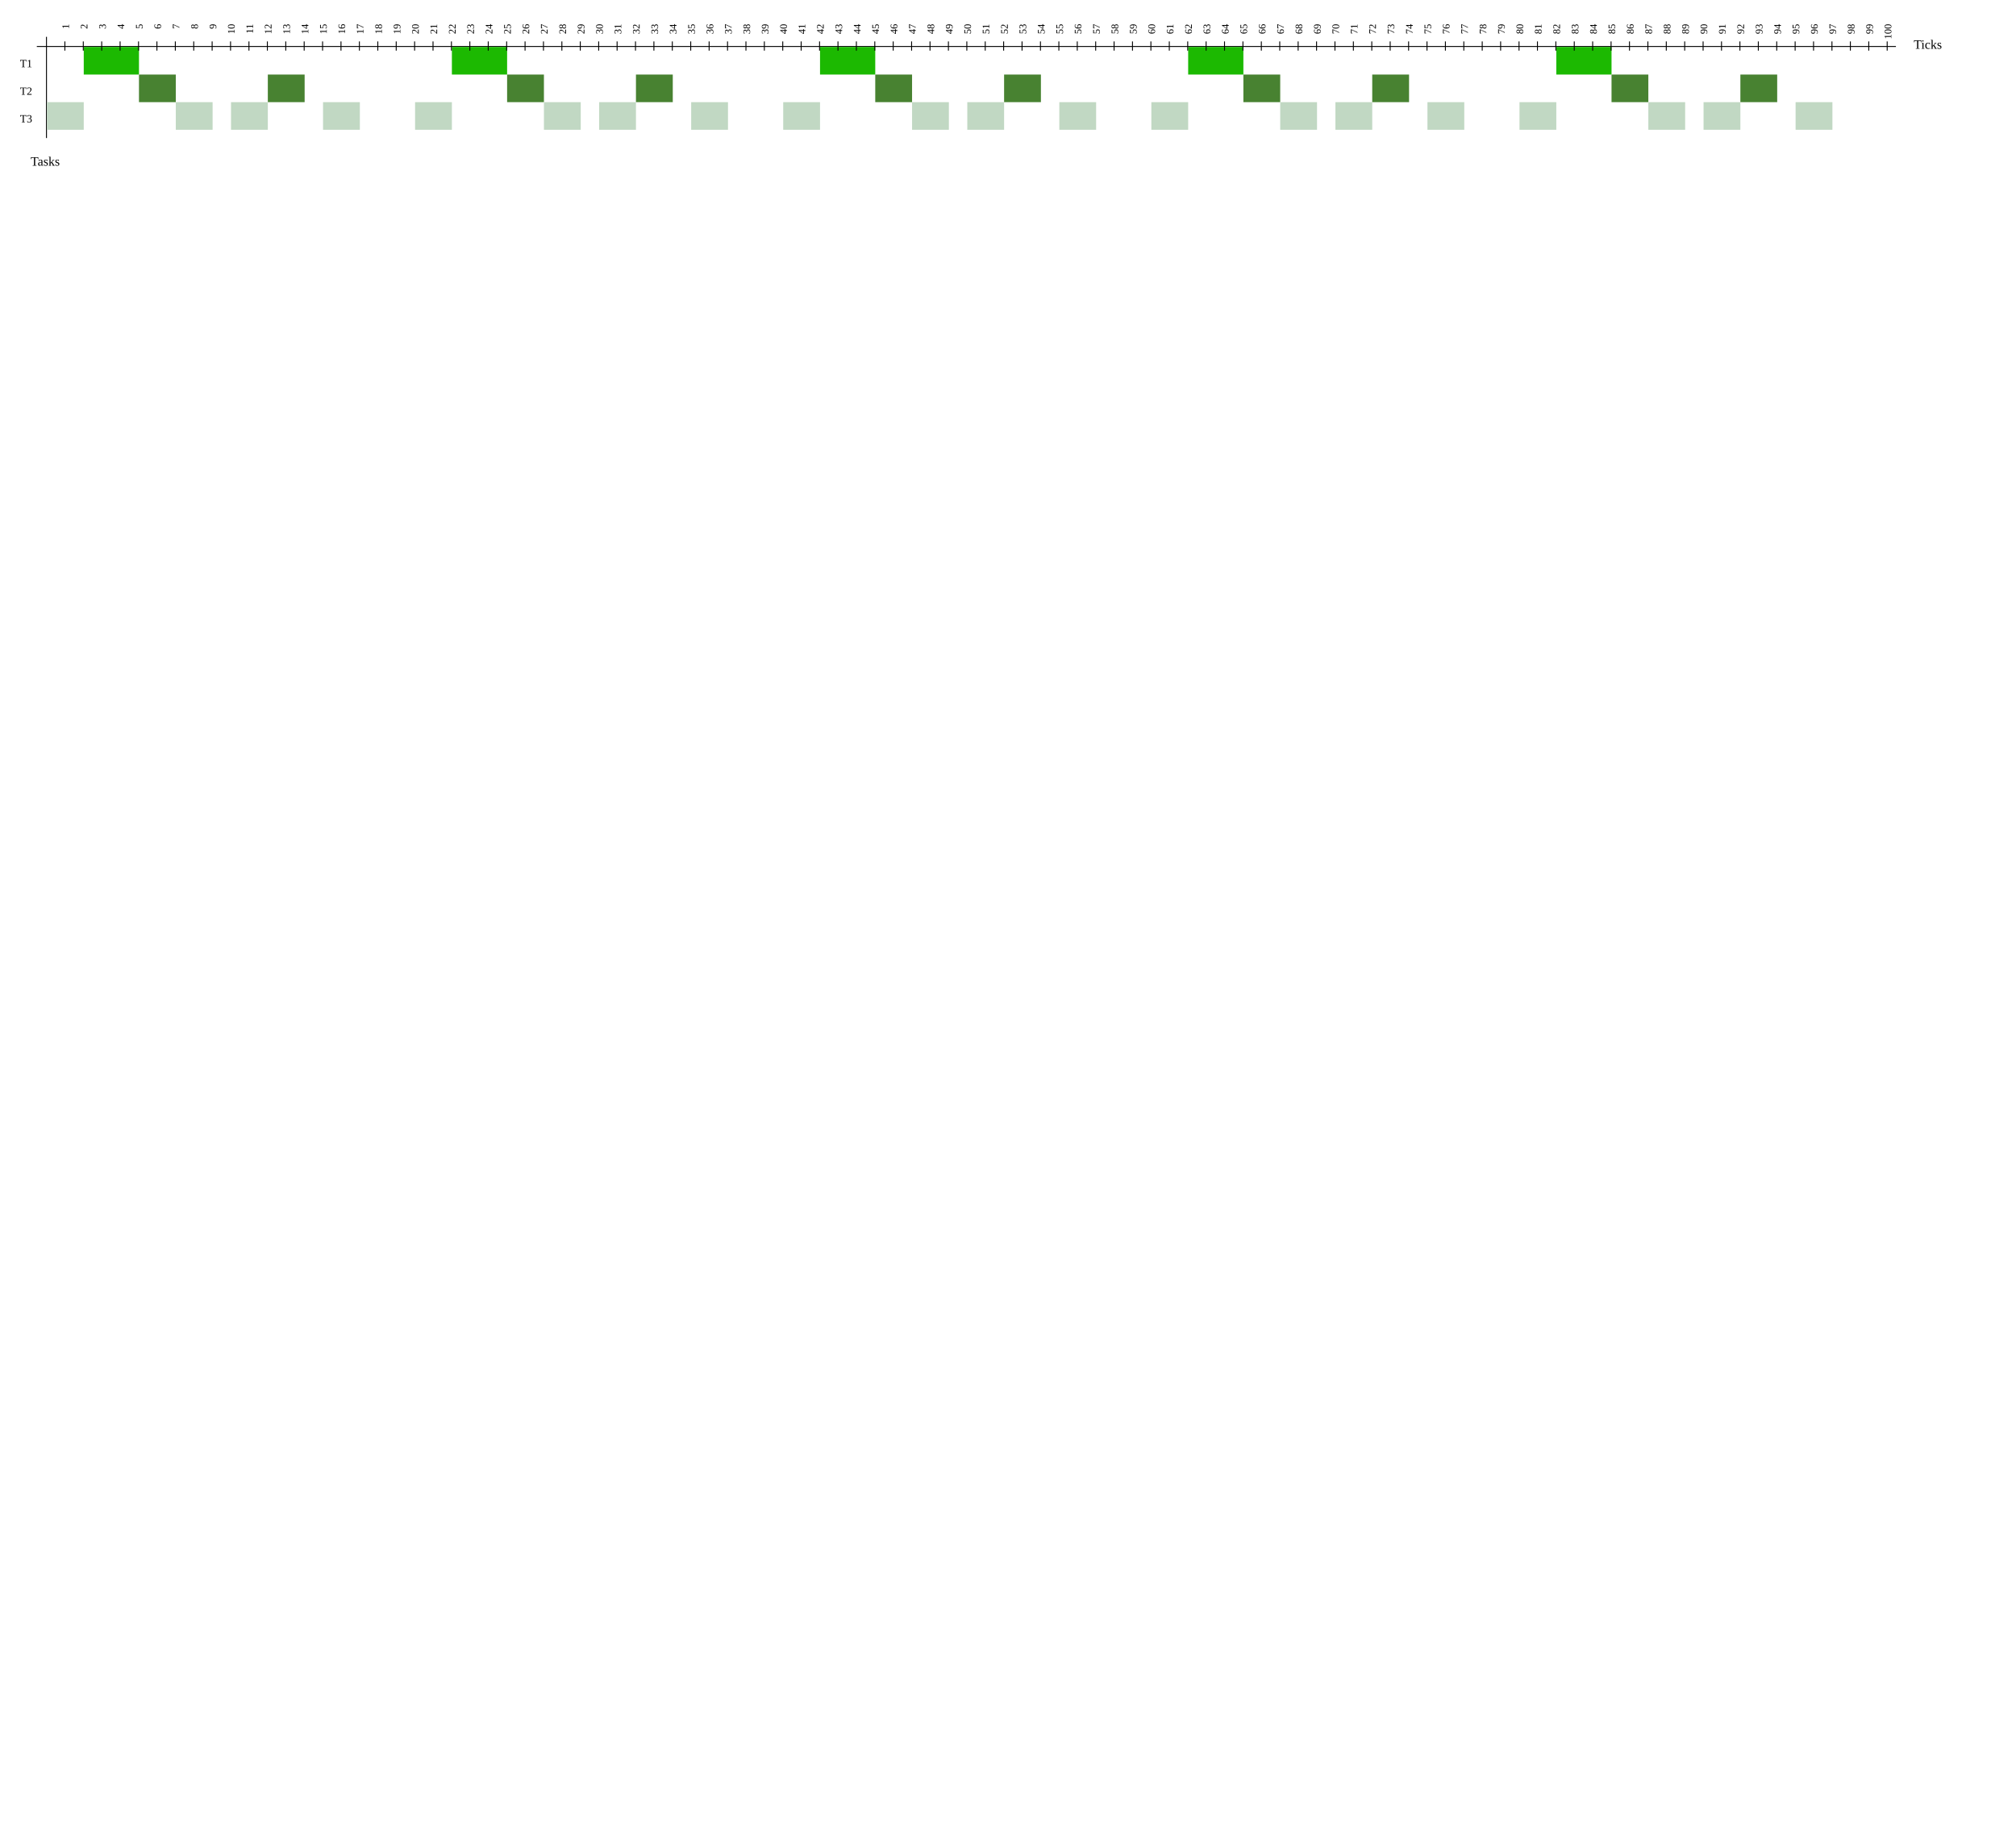
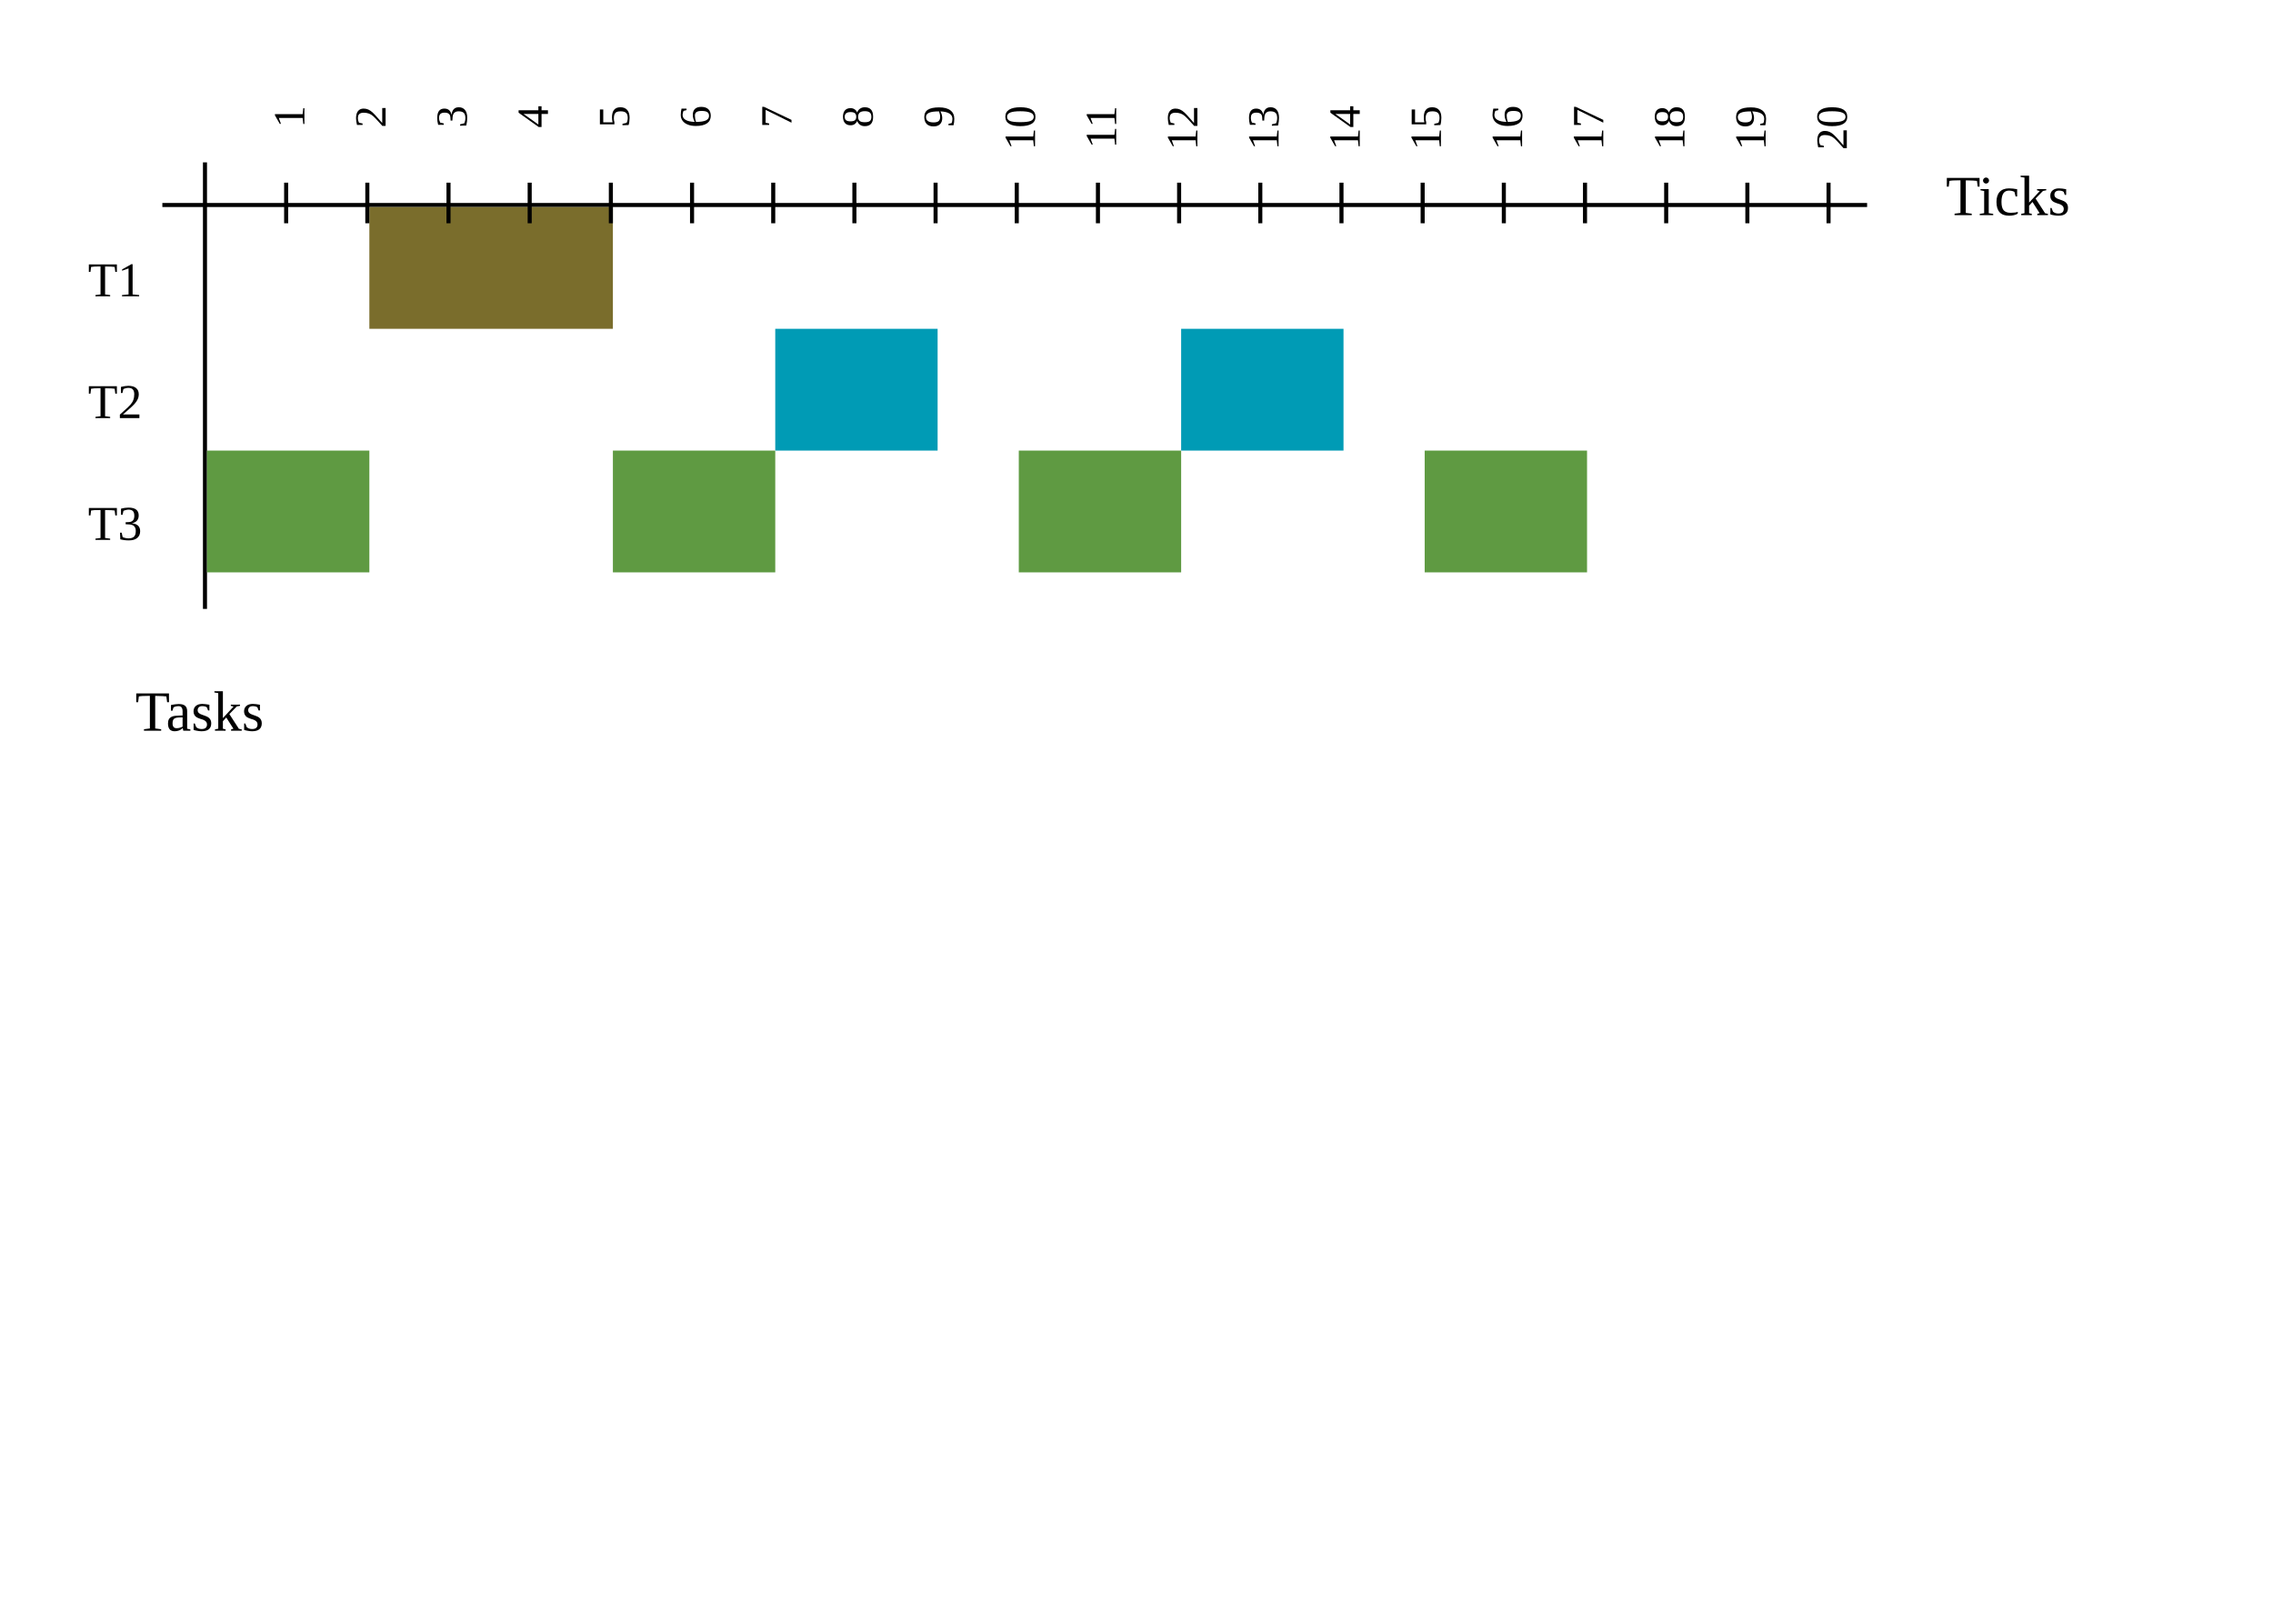
- <svg xmlns="http://www.w3.org/2000/svg" width="2300" height="2100" viewBox="-50 -50 90 2000" preserveAspectRatio="xMinYMin meet">
+ <svg xmlns="http://www.w3.org/2000/svg" width="700" height="500" viewBox="-50 -50 90 400" preserveAspectRatio="xMinYMin meet">
  <rect x="0" y="-10" width="1" height="110" fill="black" />
  <text x="15" y="130" font-size="14" text-anchor="end">Tasks</text>
-   <rect x="-10" y="0" width="2020" height="1" fill="black" />
-   <text x="2060" y="3" font-size="14" text-anchor="end">Ticks</text>
+   <rect x="-10" y="0" width="420" height="1" fill="black" />
+   <text x="460" y="3" font-size="14" text-anchor="end">Ticks</text>
  <text x="-15" y="23" font-size="12" text-anchor="end">T1</text>
  <text x="-15" y="53" font-size="12" text-anchor="end">T2</text>
  <text x="-15" y="83" font-size="12" text-anchor="end">T3</text>
-   <rect x="1" y="61" width="40" height="30" fill="#c1d8c3" />
-   <rect x="41" y="1" width="60" height="30" fill="#1cb901" />
-   <rect x="101" y="31" width="40" height="30" fill="#488231" />
-   <rect x="141" y="61" width="40" height="30" fill="#c1d8c3" />
-   <rect x="201" y="61" width="40" height="30" fill="#c1d8c3" />
-   <rect x="241" y="31" width="40" height="30" fill="#488231" />
-   <rect x="301" y="61" width="40" height="30" fill="#c1d8c3" />
-   <rect x="401" y="61" width="40" height="30" fill="#c1d8c3" />
-   <rect x="441" y="1" width="60" height="30" fill="#1cb901" />
-   <rect x="501" y="31" width="40" height="30" fill="#488231" />
-   <rect x="541" y="61" width="40" height="30" fill="#c1d8c3" />
-   <rect x="601" y="61" width="40" height="30" fill="#c1d8c3" />
-   <rect x="641" y="31" width="40" height="30" fill="#488231" />
-   <rect x="701" y="61" width="40" height="30" fill="#c1d8c3" />
-   <rect x="801" y="61" width="40" height="30" fill="#c1d8c3" />
-   <rect x="841" y="1" width="60" height="30" fill="#1cb901" />
-   <rect x="901" y="31" width="40" height="30" fill="#488231" />
-   <rect x="941" y="61" width="40" height="30" fill="#c1d8c3" />
-   <rect x="1001" y="61" width="40" height="30" fill="#c1d8c3" />
-   <rect x="1041" y="31" width="40" height="30" fill="#488231" />
-   <rect x="1101" y="61" width="40" height="30" fill="#c1d8c3" />
-   <rect x="1201" y="61" width="40" height="30" fill="#c1d8c3" />
-   <rect x="1241" y="1" width="60" height="30" fill="#1cb901" />
-   <rect x="1301" y="31" width="40" height="30" fill="#488231" />
-   <rect x="1341" y="61" width="40" height="30" fill="#c1d8c3" />
-   <rect x="1401" y="61" width="40" height="30" fill="#c1d8c3" />
-   <rect x="1441" y="31" width="40" height="30" fill="#488231" />
-   <rect x="1501" y="61" width="40" height="30" fill="#c1d8c3" />
-   <rect x="1601" y="61" width="40" height="30" fill="#c1d8c3" />
-   <rect x="1641" y="1" width="60" height="30" fill="#1cb901" />
-   <rect x="1701" y="31" width="40" height="30" fill="#488231" />
-   <rect x="1741" y="61" width="40" height="30" fill="#c1d8c3" />
-   <rect x="1801" y="61" width="40" height="30" fill="#c1d8c3" />
-   <rect x="1841" y="31" width="40" height="30" fill="#488231" />
-   <rect x="1901" y="61" width="40" height="30" fill="#c1d8c3" />
+   <rect x="1" y="61" width="40" height="30" fill="#5f9a42" />
+   <rect x="41" y="1" width="60" height="30" fill="#7a6d2c" />
+   <rect x="101" y="61" width="40" height="30" fill="#5f9a42" />
+   <rect x="141" y="31" width="40" height="30" fill="#009bb5" />
+   <rect x="201" y="61" width="40" height="30" fill="#5f9a42" />
+   <rect x="241" y="31" width="40" height="30" fill="#009bb5" />
+   <rect x="301" y="61" width="40" height="30" fill="#5f9a42" />
  <text x="24" y="-15" font-size="11" transform="rotate(-90,20,-20 )" text-anchor="end">1</text>
  <rect x="20" y="-5" width="1" height="10" fill="black" />
  <text x="44" y="-15" font-size="11" transform="rotate(-90,40,-20 )" text-anchor="end">2</text>
  <rect x="40" y="-5" width="1" height="10" fill="black" />
  <text x="64" y="-15" font-size="11" transform="rotate(-90,60,-20 )" text-anchor="end">3</text>
  <rect x="60" y="-5" width="1" height="10" fill="black" />
  <text x="84" y="-15" font-size="11" transform="rotate(-90,80,-20 )" text-anchor="end">4</text>
  <rect x="80" y="-5" width="1" height="10" fill="black" />
  <text x="104" y="-15" font-size="11" transform="rotate(-90,100,-20 )" text-anchor="end">5</text>
  <rect x="100" y="-5" width="1" height="10" fill="black" />
  <text x="124" y="-15" font-size="11" transform="rotate(-90,120,-20 )" text-anchor="end">6</text>
  <rect x="120" y="-5" width="1" height="10" fill="black" />
  <text x="144" y="-15" font-size="11" transform="rotate(-90,140,-20 )" text-anchor="end">7</text>
  <rect x="140" y="-5" width="1" height="10" fill="black" />
  <text x="164" y="-15" font-size="11" transform="rotate(-90,160,-20 )" text-anchor="end">8</text>
  <rect x="160" y="-5" width="1" height="10" fill="black" />
  <text x="184" y="-15" font-size="11" transform="rotate(-90,180,-20 )" text-anchor="end">9</text>
  <rect x="180" y="-5" width="1" height="10" fill="black" />
  <text x="204" y="-15" font-size="11" transform="rotate(-90,200,-20 )" text-anchor="end">10</text>
  <rect x="200" y="-5" width="1" height="10" fill="black" />
  <text x="224" y="-15" font-size="11" transform="rotate(-90,220,-20 )" text-anchor="end">11</text>
  <rect x="220" y="-5" width="1" height="10" fill="black" />
  <text x="244" y="-15" font-size="11" transform="rotate(-90,240,-20 )" text-anchor="end">12</text>
  <rect x="240" y="-5" width="1" height="10" fill="black" />
  <text x="264" y="-15" font-size="11" transform="rotate(-90,260,-20 )" text-anchor="end">13</text>
  <rect x="260" y="-5" width="1" height="10" fill="black" />
  <text x="284" y="-15" font-size="11" transform="rotate(-90,280,-20 )" text-anchor="end">14</text>
  <rect x="280" y="-5" width="1" height="10" fill="black" />
  <text x="304" y="-15" font-size="11" transform="rotate(-90,300,-20 )" text-anchor="end">15</text>
  <rect x="300" y="-5" width="1" height="10" fill="black" />
  <text x="324" y="-15" font-size="11" transform="rotate(-90,320,-20 )" text-anchor="end">16</text>
  <rect x="320" y="-5" width="1" height="10" fill="black" />
  <text x="344" y="-15" font-size="11" transform="rotate(-90,340,-20 )" text-anchor="end">17</text>
  <rect x="340" y="-5" width="1" height="10" fill="black" />
  <text x="364" y="-15" font-size="11" transform="rotate(-90,360,-20 )" text-anchor="end">18</text>
  <rect x="360" y="-5" width="1" height="10" fill="black" />
  <text x="384" y="-15" font-size="11" transform="rotate(-90,380,-20 )" text-anchor="end">19</text>
  <rect x="380" y="-5" width="1" height="10" fill="black" />
  <text x="404" y="-15" font-size="11" transform="rotate(-90,400,-20 )" text-anchor="end">20</text>
  <rect x="400" y="-5" width="1" height="10" fill="black" />
-   <text x="424" y="-15" font-size="11" transform="rotate(-90,420,-20 )" text-anchor="end">21</text>
-   <rect x="420" y="-5" width="1" height="10" fill="black" />
-   <text x="444" y="-15" font-size="11" transform="rotate(-90,440,-20 )" text-anchor="end">22</text>
-   <rect x="440" y="-5" width="1" height="10" fill="black" />
-   <text x="464" y="-15" font-size="11" transform="rotate(-90,460,-20 )" text-anchor="end">23</text>
-   <rect x="460" y="-5" width="1" height="10" fill="black" />
-   <text x="484" y="-15" font-size="11" transform="rotate(-90,480,-20 )" text-anchor="end">24</text>
-   <rect x="480" y="-5" width="1" height="10" fill="black" />
-   <text x="504" y="-15" font-size="11" transform="rotate(-90,500,-20 )" text-anchor="end">25</text>
-   <rect x="500" y="-5" width="1" height="10" fill="black" />
-   <text x="524" y="-15" font-size="11" transform="rotate(-90,520,-20 )" text-anchor="end">26</text>
-   <rect x="520" y="-5" width="1" height="10" fill="black" />
-   <text x="544" y="-15" font-size="11" transform="rotate(-90,540,-20 )" text-anchor="end">27</text>
-   <rect x="540" y="-5" width="1" height="10" fill="black" />
-   <text x="564" y="-15" font-size="11" transform="rotate(-90,560,-20 )" text-anchor="end">28</text>
-   <rect x="560" y="-5" width="1" height="10" fill="black" />
-   <text x="584" y="-15" font-size="11" transform="rotate(-90,580,-20 )" text-anchor="end">29</text>
-   <rect x="580" y="-5" width="1" height="10" fill="black" />
-   <text x="604" y="-15" font-size="11" transform="rotate(-90,600,-20 )" text-anchor="end">30</text>
-   <rect x="600" y="-5" width="1" height="10" fill="black" />
-   <text x="624" y="-15" font-size="11" transform="rotate(-90,620,-20 )" text-anchor="end">31</text>
-   <rect x="620" y="-5" width="1" height="10" fill="black" />
-   <text x="644" y="-15" font-size="11" transform="rotate(-90,640,-20 )" text-anchor="end">32</text>
-   <rect x="640" y="-5" width="1" height="10" fill="black" />
-   <text x="664" y="-15" font-size="11" transform="rotate(-90,660,-20 )" text-anchor="end">33</text>
-   <rect x="660" y="-5" width="1" height="10" fill="black" />
-   <text x="684" y="-15" font-size="11" transform="rotate(-90,680,-20 )" text-anchor="end">34</text>
-   <rect x="680" y="-5" width="1" height="10" fill="black" />
-   <text x="704" y="-15" font-size="11" transform="rotate(-90,700,-20 )" text-anchor="end">35</text>
-   <rect x="700" y="-5" width="1" height="10" fill="black" />
-   <text x="724" y="-15" font-size="11" transform="rotate(-90,720,-20 )" text-anchor="end">36</text>
-   <rect x="720" y="-5" width="1" height="10" fill="black" />
-   <text x="744" y="-15" font-size="11" transform="rotate(-90,740,-20 )" text-anchor="end">37</text>
-   <rect x="740" y="-5" width="1" height="10" fill="black" />
-   <text x="764" y="-15" font-size="11" transform="rotate(-90,760,-20 )" text-anchor="end">38</text>
-   <rect x="760" y="-5" width="1" height="10" fill="black" />
-   <text x="784" y="-15" font-size="11" transform="rotate(-90,780,-20 )" text-anchor="end">39</text>
-   <rect x="780" y="-5" width="1" height="10" fill="black" />
-   <text x="804" y="-15" font-size="11" transform="rotate(-90,800,-20 )" text-anchor="end">40</text>
-   <rect x="800" y="-5" width="1" height="10" fill="black" />
-   <text x="824" y="-15" font-size="11" transform="rotate(-90,820,-20 )" text-anchor="end">41</text>
-   <rect x="820" y="-5" width="1" height="10" fill="black" />
-   <text x="844" y="-15" font-size="11" transform="rotate(-90,840,-20 )" text-anchor="end">42</text>
-   <rect x="840" y="-5" width="1" height="10" fill="black" />
-   <text x="864" y="-15" font-size="11" transform="rotate(-90,860,-20 )" text-anchor="end">43</text>
-   <rect x="860" y="-5" width="1" height="10" fill="black" />
-   <text x="884" y="-15" font-size="11" transform="rotate(-90,880,-20 )" text-anchor="end">44</text>
-   <rect x="880" y="-5" width="1" height="10" fill="black" />
-   <text x="904" y="-15" font-size="11" transform="rotate(-90,900,-20 )" text-anchor="end">45</text>
-   <rect x="900" y="-5" width="1" height="10" fill="black" />
-   <text x="924" y="-15" font-size="11" transform="rotate(-90,920,-20 )" text-anchor="end">46</text>
-   <rect x="920" y="-5" width="1" height="10" fill="black" />
-   <text x="944" y="-15" font-size="11" transform="rotate(-90,940,-20 )" text-anchor="end">47</text>
-   <rect x="940" y="-5" width="1" height="10" fill="black" />
-   <text x="964" y="-15" font-size="11" transform="rotate(-90,960,-20 )" text-anchor="end">48</text>
-   <rect x="960" y="-5" width="1" height="10" fill="black" />
-   <text x="984" y="-15" font-size="11" transform="rotate(-90,980,-20 )" text-anchor="end">49</text>
-   <rect x="980" y="-5" width="1" height="10" fill="black" />
-   <text x="1004" y="-15" font-size="11" transform="rotate(-90,1000,-20 )" text-anchor="end">50</text>
-   <rect x="1000" y="-5" width="1" height="10" fill="black" />
-   <text x="1024" y="-15" font-size="11" transform="rotate(-90,1020,-20 )" text-anchor="end">51</text>
-   <rect x="1020" y="-5" width="1" height="10" fill="black" />
-   <text x="1044" y="-15" font-size="11" transform="rotate(-90,1040,-20 )" text-anchor="end">52</text>
-   <rect x="1040" y="-5" width="1" height="10" fill="black" />
-   <text x="1064" y="-15" font-size="11" transform="rotate(-90,1060,-20 )" text-anchor="end">53</text>
-   <rect x="1060" y="-5" width="1" height="10" fill="black" />
-   <text x="1084" y="-15" font-size="11" transform="rotate(-90,1080,-20 )" text-anchor="end">54</text>
-   <rect x="1080" y="-5" width="1" height="10" fill="black" />
-   <text x="1104" y="-15" font-size="11" transform="rotate(-90,1100,-20 )" text-anchor="end">55</text>
-   <rect x="1100" y="-5" width="1" height="10" fill="black" />
-   <text x="1124" y="-15" font-size="11" transform="rotate(-90,1120,-20 )" text-anchor="end">56</text>
-   <rect x="1120" y="-5" width="1" height="10" fill="black" />
-   <text x="1144" y="-15" font-size="11" transform="rotate(-90,1140,-20 )" text-anchor="end">57</text>
-   <rect x="1140" y="-5" width="1" height="10" fill="black" />
-   <text x="1164" y="-15" font-size="11" transform="rotate(-90,1160,-20 )" text-anchor="end">58</text>
-   <rect x="1160" y="-5" width="1" height="10" fill="black" />
-   <text x="1184" y="-15" font-size="11" transform="rotate(-90,1180,-20 )" text-anchor="end">59</text>
-   <rect x="1180" y="-5" width="1" height="10" fill="black" />
-   <text x="1204" y="-15" font-size="11" transform="rotate(-90,1200,-20 )" text-anchor="end">60</text>
-   <rect x="1200" y="-5" width="1" height="10" fill="black" />
-   <text x="1224" y="-15" font-size="11" transform="rotate(-90,1220,-20 )" text-anchor="end">61</text>
-   <rect x="1220" y="-5" width="1" height="10" fill="black" />
-   <text x="1244" y="-15" font-size="11" transform="rotate(-90,1240,-20 )" text-anchor="end">62</text>
-   <rect x="1240" y="-5" width="1" height="10" fill="black" />
-   <text x="1264" y="-15" font-size="11" transform="rotate(-90,1260,-20 )" text-anchor="end">63</text>
-   <rect x="1260" y="-5" width="1" height="10" fill="black" />
-   <text x="1284" y="-15" font-size="11" transform="rotate(-90,1280,-20 )" text-anchor="end">64</text>
-   <rect x="1280" y="-5" width="1" height="10" fill="black" />
-   <text x="1304" y="-15" font-size="11" transform="rotate(-90,1300,-20 )" text-anchor="end">65</text>
-   <rect x="1300" y="-5" width="1" height="10" fill="black" />
-   <text x="1324" y="-15" font-size="11" transform="rotate(-90,1320,-20 )" text-anchor="end">66</text>
-   <rect x="1320" y="-5" width="1" height="10" fill="black" />
-   <text x="1344" y="-15" font-size="11" transform="rotate(-90,1340,-20 )" text-anchor="end">67</text>
-   <rect x="1340" y="-5" width="1" height="10" fill="black" />
-   <text x="1364" y="-15" font-size="11" transform="rotate(-90,1360,-20 )" text-anchor="end">68</text>
-   <rect x="1360" y="-5" width="1" height="10" fill="black" />
-   <text x="1384" y="-15" font-size="11" transform="rotate(-90,1380,-20 )" text-anchor="end">69</text>
-   <rect x="1380" y="-5" width="1" height="10" fill="black" />
-   <text x="1404" y="-15" font-size="11" transform="rotate(-90,1400,-20 )" text-anchor="end">70</text>
-   <rect x="1400" y="-5" width="1" height="10" fill="black" />
-   <text x="1424" y="-15" font-size="11" transform="rotate(-90,1420,-20 )" text-anchor="end">71</text>
-   <rect x="1420" y="-5" width="1" height="10" fill="black" />
-   <text x="1444" y="-15" font-size="11" transform="rotate(-90,1440,-20 )" text-anchor="end">72</text>
-   <rect x="1440" y="-5" width="1" height="10" fill="black" />
-   <text x="1464" y="-15" font-size="11" transform="rotate(-90,1460,-20 )" text-anchor="end">73</text>
-   <rect x="1460" y="-5" width="1" height="10" fill="black" />
-   <text x="1484" y="-15" font-size="11" transform="rotate(-90,1480,-20 )" text-anchor="end">74</text>
-   <rect x="1480" y="-5" width="1" height="10" fill="black" />
-   <text x="1504" y="-15" font-size="11" transform="rotate(-90,1500,-20 )" text-anchor="end">75</text>
-   <rect x="1500" y="-5" width="1" height="10" fill="black" />
-   <text x="1524" y="-15" font-size="11" transform="rotate(-90,1520,-20 )" text-anchor="end">76</text>
-   <rect x="1520" y="-5" width="1" height="10" fill="black" />
-   <text x="1544" y="-15" font-size="11" transform="rotate(-90,1540,-20 )" text-anchor="end">77</text>
-   <rect x="1540" y="-5" width="1" height="10" fill="black" />
-   <text x="1564" y="-15" font-size="11" transform="rotate(-90,1560,-20 )" text-anchor="end">78</text>
-   <rect x="1560" y="-5" width="1" height="10" fill="black" />
-   <text x="1584" y="-15" font-size="11" transform="rotate(-90,1580,-20 )" text-anchor="end">79</text>
-   <rect x="1580" y="-5" width="1" height="10" fill="black" />
-   <text x="1604" y="-15" font-size="11" transform="rotate(-90,1600,-20 )" text-anchor="end">80</text>
-   <rect x="1600" y="-5" width="1" height="10" fill="black" />
-   <text x="1624" y="-15" font-size="11" transform="rotate(-90,1620,-20 )" text-anchor="end">81</text>
-   <rect x="1620" y="-5" width="1" height="10" fill="black" />
-   <text x="1644" y="-15" font-size="11" transform="rotate(-90,1640,-20 )" text-anchor="end">82</text>
-   <rect x="1640" y="-5" width="1" height="10" fill="black" />
-   <text x="1664" y="-15" font-size="11" transform="rotate(-90,1660,-20 )" text-anchor="end">83</text>
-   <rect x="1660" y="-5" width="1" height="10" fill="black" />
-   <text x="1684" y="-15" font-size="11" transform="rotate(-90,1680,-20 )" text-anchor="end">84</text>
-   <rect x="1680" y="-5" width="1" height="10" fill="black" />
-   <text x="1704" y="-15" font-size="11" transform="rotate(-90,1700,-20 )" text-anchor="end">85</text>
-   <rect x="1700" y="-5" width="1" height="10" fill="black" />
-   <text x="1724" y="-15" font-size="11" transform="rotate(-90,1720,-20 )" text-anchor="end">86</text>
-   <rect x="1720" y="-5" width="1" height="10" fill="black" />
-   <text x="1744" y="-15" font-size="11" transform="rotate(-90,1740,-20 )" text-anchor="end">87</text>
-   <rect x="1740" y="-5" width="1" height="10" fill="black" />
-   <text x="1764" y="-15" font-size="11" transform="rotate(-90,1760,-20 )" text-anchor="end">88</text>
-   <rect x="1760" y="-5" width="1" height="10" fill="black" />
-   <text x="1784" y="-15" font-size="11" transform="rotate(-90,1780,-20 )" text-anchor="end">89</text>
-   <rect x="1780" y="-5" width="1" height="10" fill="black" />
-   <text x="1804" y="-15" font-size="11" transform="rotate(-90,1800,-20 )" text-anchor="end">90</text>
-   <rect x="1800" y="-5" width="1" height="10" fill="black" />
-   <text x="1824" y="-15" font-size="11" transform="rotate(-90,1820,-20 )" text-anchor="end">91</text>
-   <rect x="1820" y="-5" width="1" height="10" fill="black" />
-   <text x="1844" y="-15" font-size="11" transform="rotate(-90,1840,-20 )" text-anchor="end">92</text>
-   <rect x="1840" y="-5" width="1" height="10" fill="black" />
-   <text x="1864" y="-15" font-size="11" transform="rotate(-90,1860,-20 )" text-anchor="end">93</text>
-   <rect x="1860" y="-5" width="1" height="10" fill="black" />
-   <text x="1884" y="-15" font-size="11" transform="rotate(-90,1880,-20 )" text-anchor="end">94</text>
-   <rect x="1880" y="-5" width="1" height="10" fill="black" />
-   <text x="1904" y="-15" font-size="11" transform="rotate(-90,1900,-20 )" text-anchor="end">95</text>
-   <rect x="1900" y="-5" width="1" height="10" fill="black" />
-   <text x="1924" y="-15" font-size="11" transform="rotate(-90,1920,-20 )" text-anchor="end">96</text>
-   <rect x="1920" y="-5" width="1" height="10" fill="black" />
-   <text x="1944" y="-15" font-size="11" transform="rotate(-90,1940,-20 )" text-anchor="end">97</text>
-   <rect x="1940" y="-5" width="1" height="10" fill="black" />
-   <text x="1964" y="-15" font-size="11" transform="rotate(-90,1960,-20 )" text-anchor="end">98</text>
-   <rect x="1960" y="-5" width="1" height="10" fill="black" />
-   <text x="1984" y="-15" font-size="11" transform="rotate(-90,1980,-20 )" text-anchor="end">99</text>
-   <rect x="1980" y="-5" width="1" height="10" fill="black" />
-   <text x="2004" y="-15" font-size="11" transform="rotate(-90,2000,-20 )" text-anchor="end">100</text>
-   <rect x="2000" y="-5" width="1" height="10" fill="black" />
</svg>
